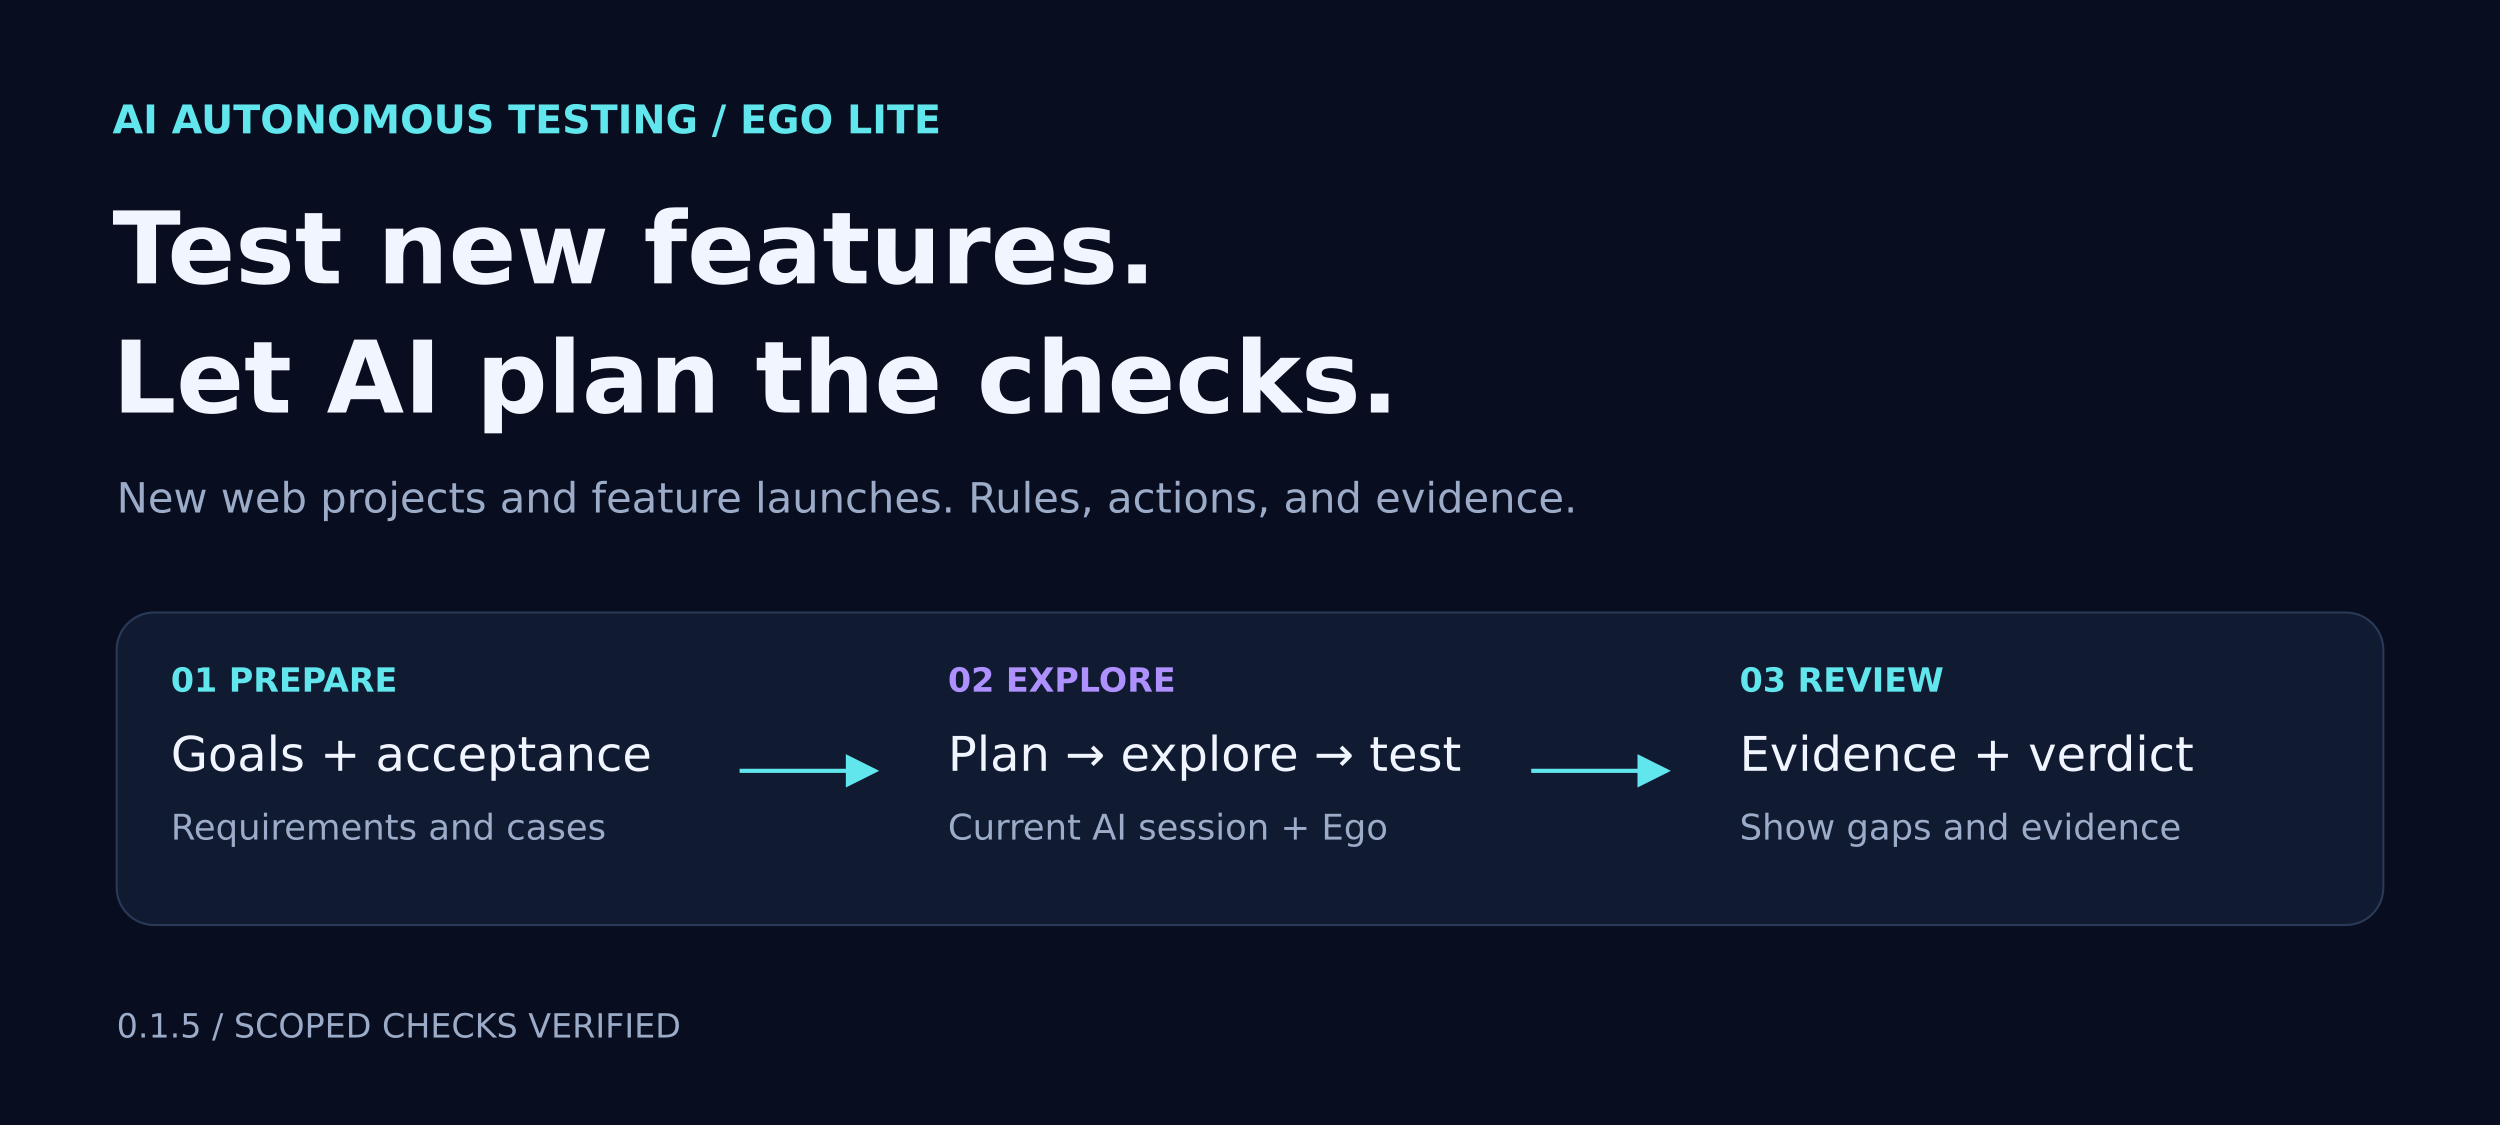
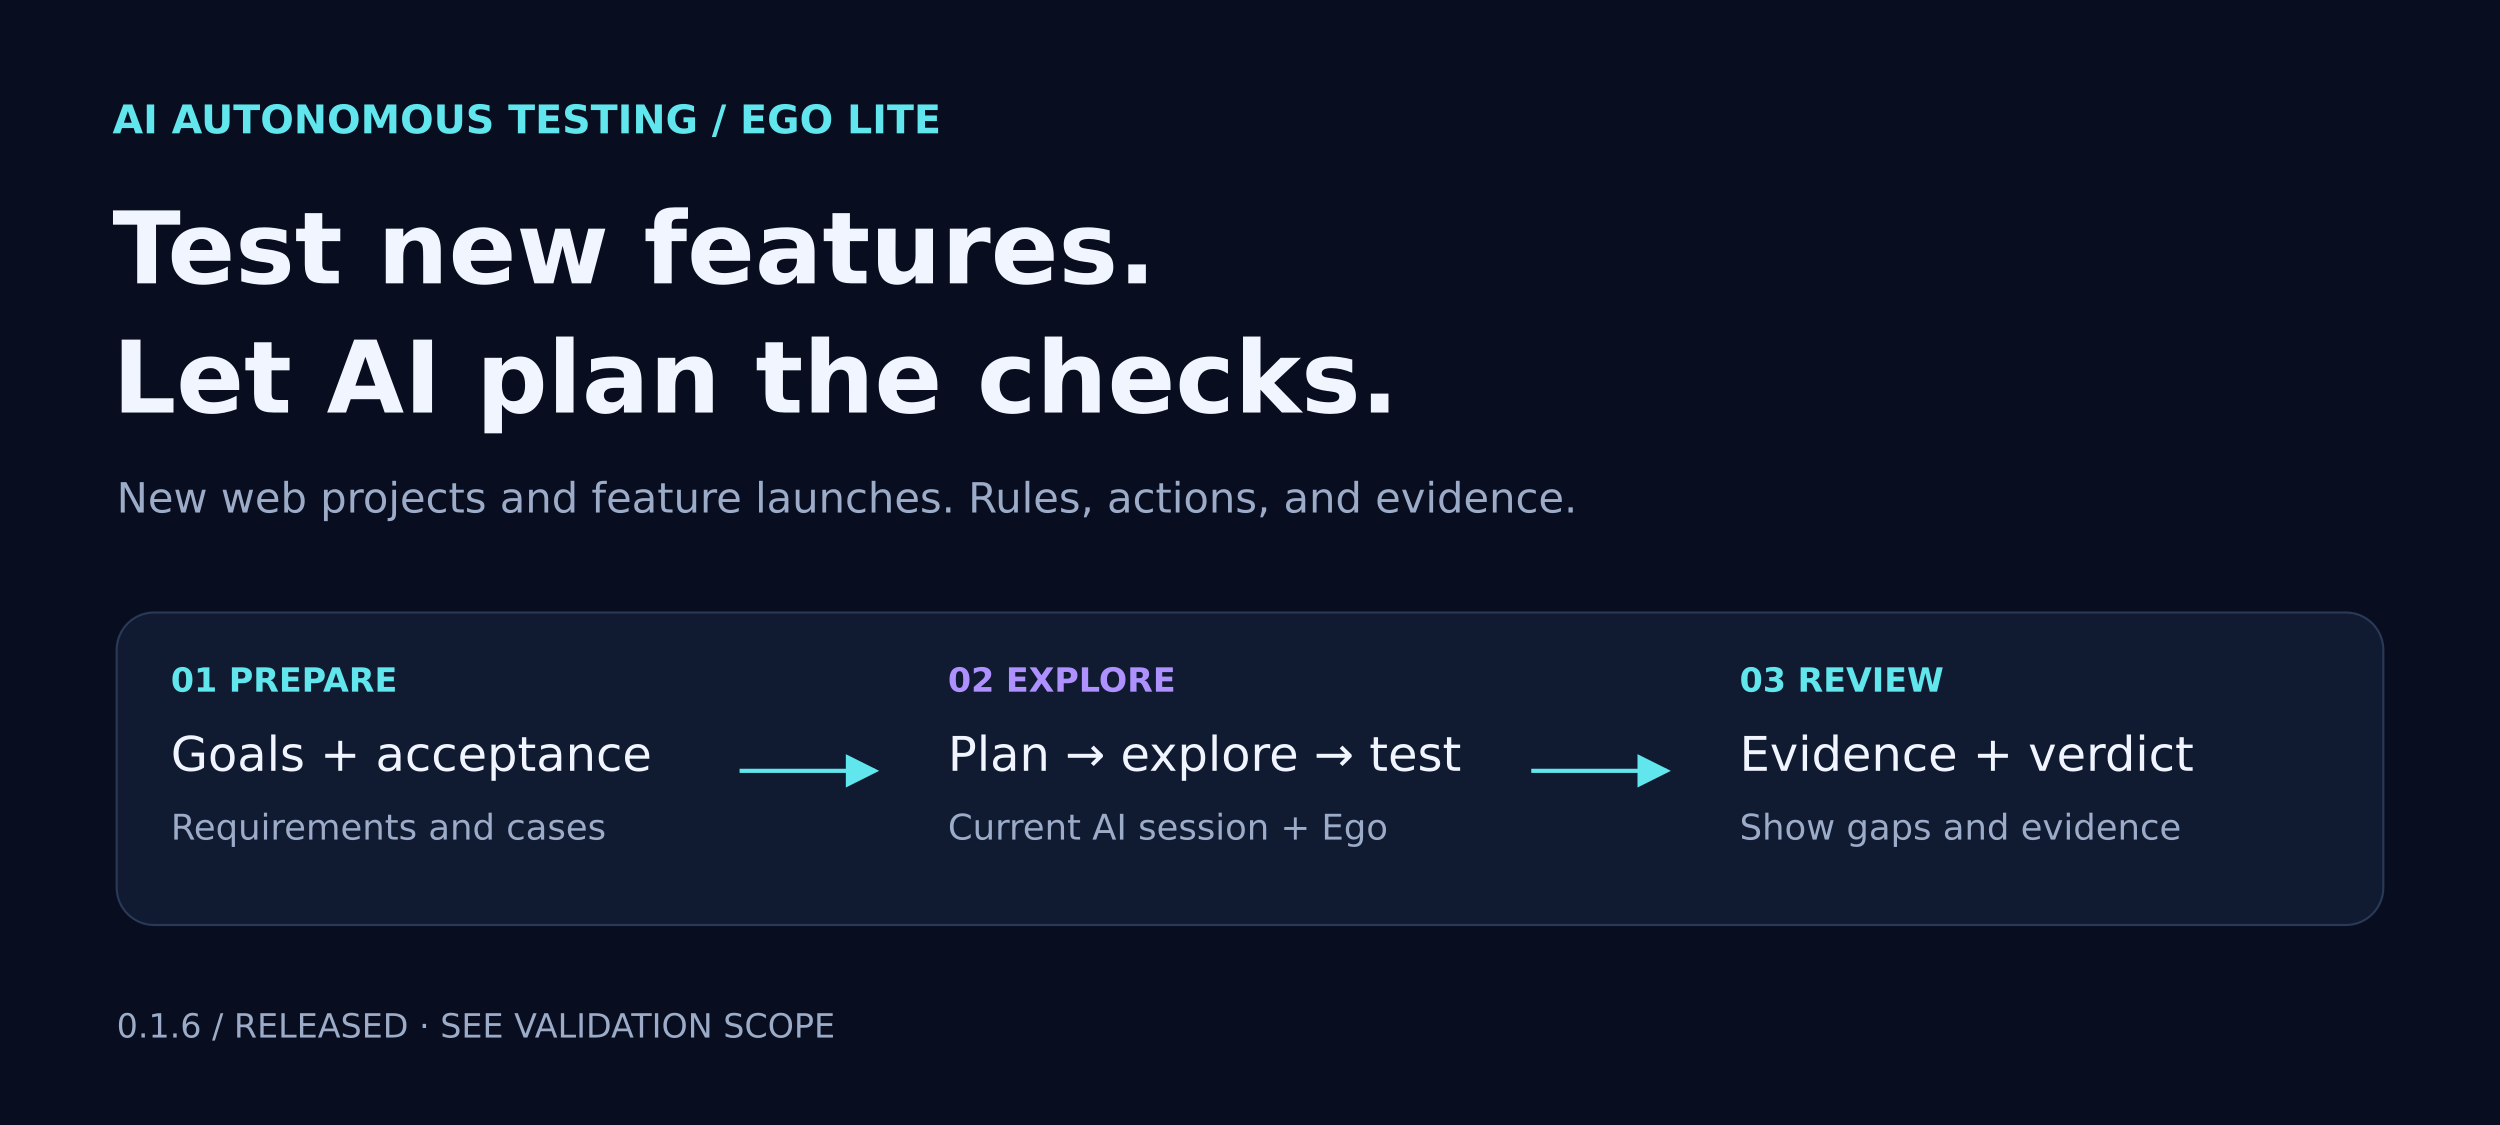
<svg xmlns="http://www.w3.org/2000/svg" width="1200" height="540" viewBox="0 0 1200 540" role="img" aria-label="AI Autonomous Testing · Ego Lite">
  <defs>
    <linearGradient id="g">
      <stop stop-color="#61e6ed" />
      <stop offset="1" stop-color="#ae91ff" />
    </linearGradient>
    <marker id="arrow" markerWidth="8" markerHeight="8" refX="7" refY="4" orient="auto">
      <path d="M0,0 L8,4 L0,8" fill="#61e6ed" />
    </marker>
  </defs>
  <g font-family="DejaVu Sans, Noto Sans CJK SC, sans-serif">
    <rect x="0" y="0" width="1200" height="540" rx="0" fill="#080e20" stroke="#080e20" />
    <path d="M0,2 H1200" stroke="url(#g)" stroke-width="4" />
    <text x="54" y="64" font-size="19" fill="#61e6ed" font-weight="700">AI AUTONOMOUS TESTING / EGO LITE</text>
    <text x="54" y="136" font-size="48" fill="#f1f5ff" font-weight="700">Test new features.</text>
    <text x="54" y="198" font-size="48" fill="#f1f5ff" font-weight="700">Let AI plan the checks.</text>
    <text x="56" y="246" font-size="20" fill="#9cacc8" font-weight="400">New web projects and feature launches. Rules, actions, and evidence.</text>
    <rect x="56" y="294" width="1088" height="150" rx="18" fill="#101b32" stroke="#293957" />
    <text x="82" y="332" font-size="16" fill="#61e6ed" font-weight="700">01  PREPARE</text>
    <text x="82" y="370" font-size="23" fill="#f1f5ff" font-weight="400">Goals + acceptance</text>
    <text x="82" y="403" font-size="17" fill="#9cacc8" font-weight="400">Requirements and cases</text>
    <text x="455" y="332" font-size="16" fill="#ae91ff" font-weight="700">02  EXPLORE</text>
    <text x="455" y="370" font-size="23" fill="#f1f5ff" font-weight="400">Plan → explore → test</text>
    <text x="455" y="403" font-size="17" fill="#9cacc8" font-weight="400">Current AI session + Ego</text>
    <text x="835" y="332" font-size="16" fill="#61e6ed" font-weight="700">03  REVIEW</text>
    <text x="835" y="370" font-size="23" fill="#f1f5ff" font-weight="400">Evidence + verdict</text>
    <text x="835" y="403" font-size="17" fill="#9cacc8" font-weight="400">Show gaps and evidence</text>
    <path d="M355,370 L420,370" stroke="#61e6ed" stroke-width="2" fill="none" marker-end="url(#arrow)" />
    <path d="M735,370 L800,370" stroke="#61e6ed" stroke-width="2" fill="none" marker-end="url(#arrow)" />
-     <text x="56" y="498" font-size="16" fill="#9cacc8" font-weight="400">0.1.5  /  SCOPED CHECKS VERIFIED</text>
+     <text x="56" y="498" font-size="16" fill="#9cacc8" font-weight="400">0.1.6  /  RELEASED · SEE VALIDATION SCOPE</text>
  </g>
</svg>
